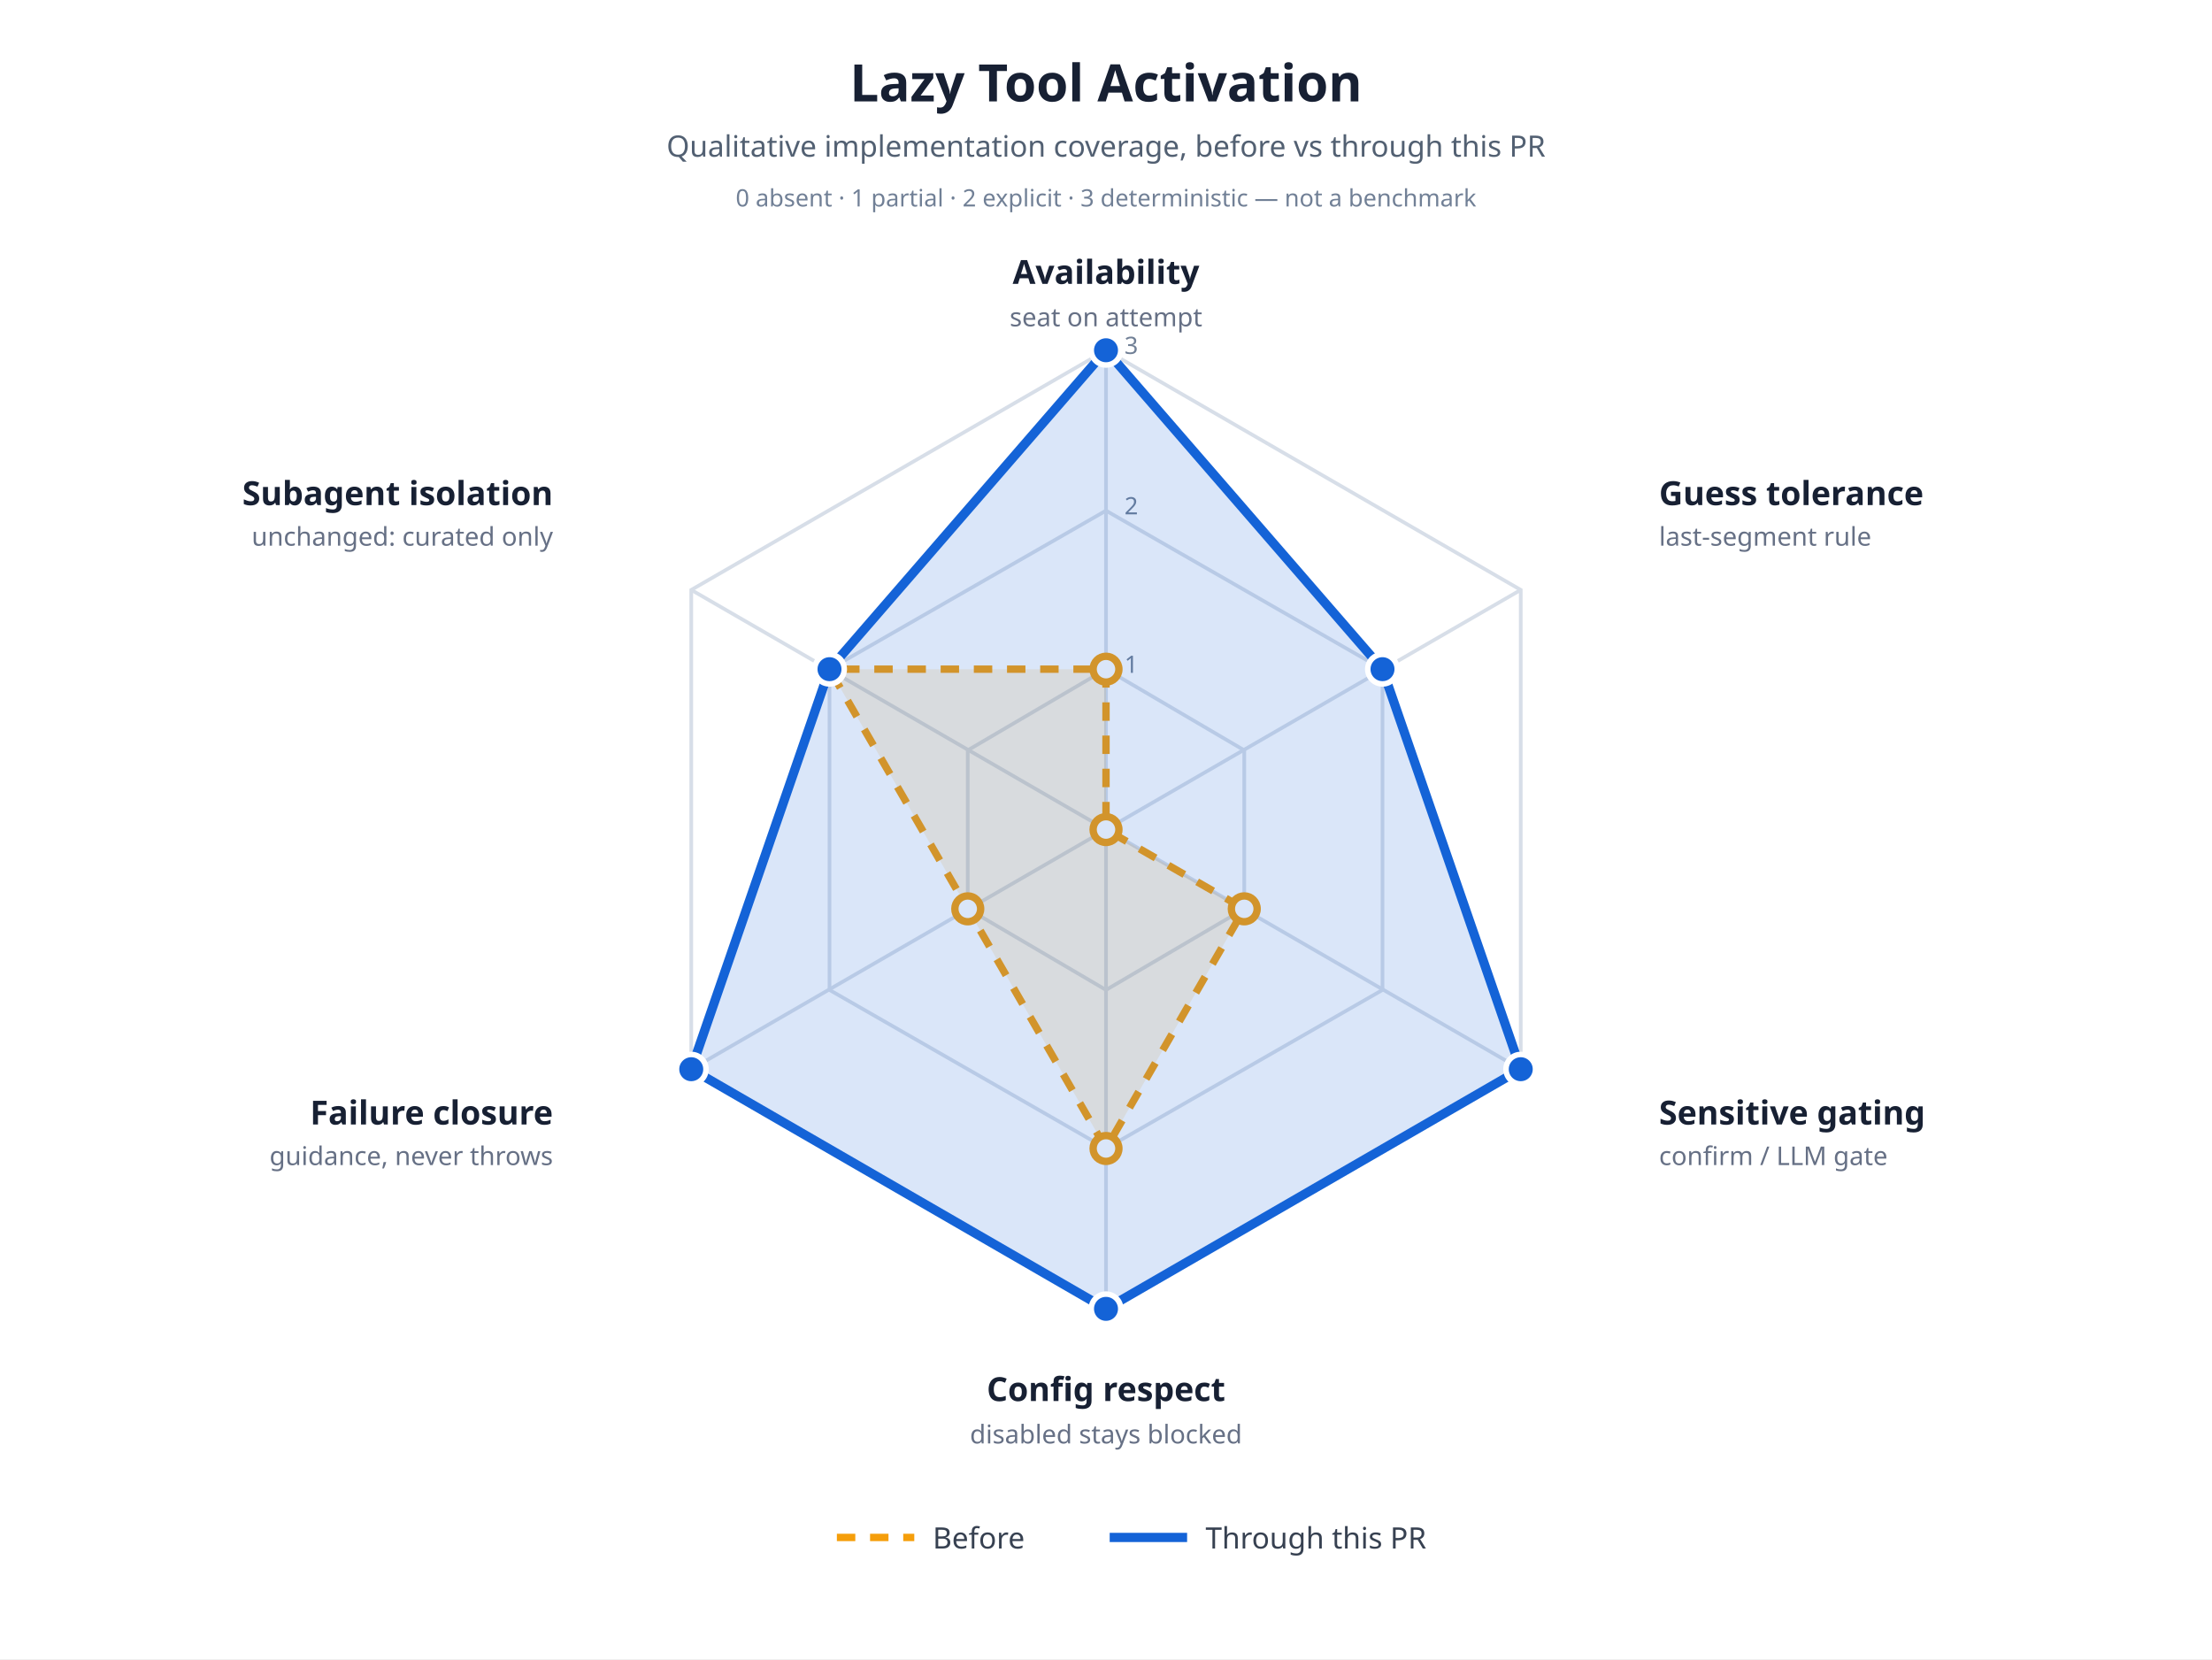
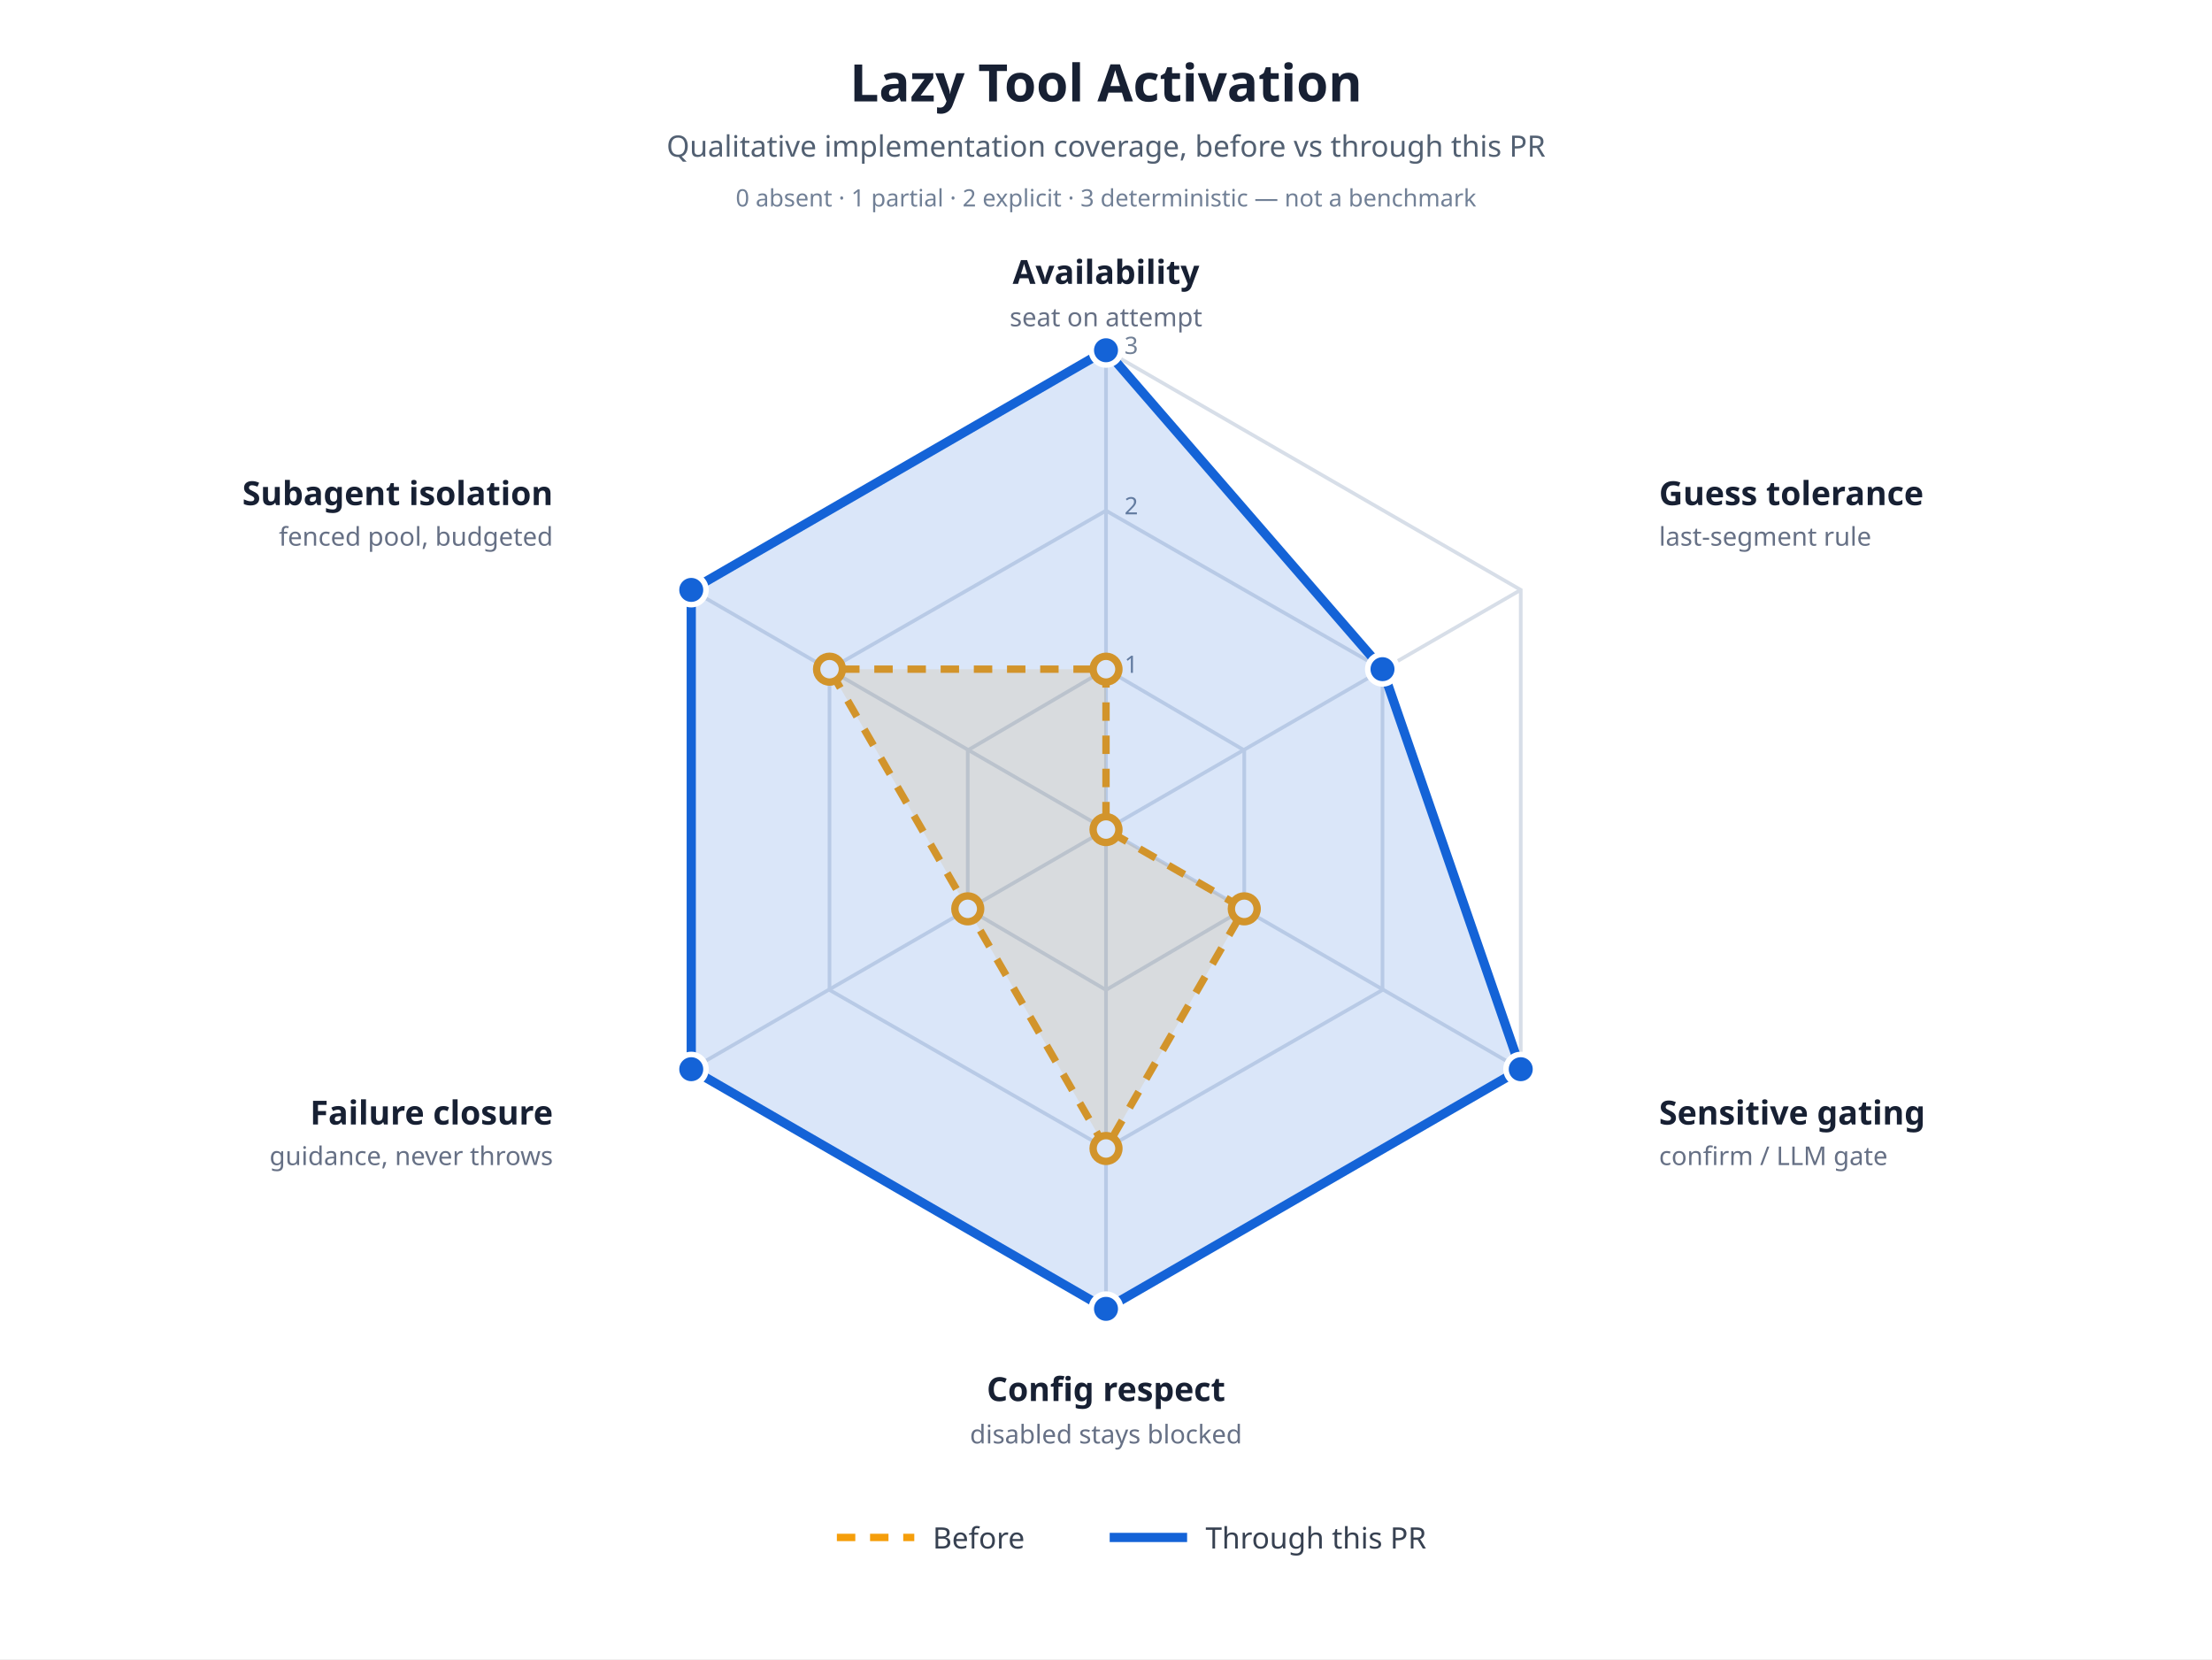
<svg xmlns="http://www.w3.org/2000/svg" width="1200" height="900" viewBox="0 0 1200 900" role="img" aria-labelledby="title desc">
  <rect width="1200" height="900" fill="#ffffff" />
  <text x="600" y="55" text-anchor="middle" fill="#172033" font-family="ui-sans-serif, system-ui, sans-serif" font-size="28" font-weight="700">Lazy Tool Activation</text>
  <text x="600" y="85" text-anchor="middle" fill="#526072" font-family="ui-sans-serif, system-ui, sans-serif" font-size="16">Qualitative implementation coverage, before vs through this PR</text>
  <text x="600" y="112" text-anchor="middle" fill="#718096" font-family="ui-sans-serif, system-ui, sans-serif" font-size="13">0 absent · 1 partial · 2 explicit · 3 deterministic — not a benchmark</text>
  <g fill="none" stroke="#d7dee8" stroke-width="2">
    <polygon points="600,363 675,407 675,493 600,537 525,493 525,407" />
    <polygon points="600,277 750,363 750,537 600,623 450,537 450,363" />
    <polygon points="600,190 825,320 825,580 600,710 375,580 375,320" />
    <line x1="600" y1="450" x2="600" y2="190" />
    <line x1="600" y1="450" x2="825" y2="320" />
    <line x1="600" y1="450" x2="825" y2="580" />
    <line x1="600" y1="450" x2="600" y2="710" />
    <line x1="600" y1="450" x2="375" y2="580" />
    <line x1="600" y1="450" x2="375" y2="320" />
  </g>
  <g fill="#718096" font-family="ui-sans-serif, system-ui, sans-serif" font-size="13">
    <text x="610" y="365">1</text>
    <text x="610" y="279">2</text>
    <text x="610" y="192">3</text>
  </g>
  <polygon points="600,363 600,450 675,493 600,623 525,493 450,363" fill="#f59e0b" fill-opacity="0.13" stroke="#f59e0b" stroke-width="4" stroke-dasharray="10 8" />
  <g fill="#ffffff" stroke="#f59e0b" stroke-width="4">
    <circle cx="600" cy="363" r="7" />
    <circle cx="600" cy="450" r="7" />
    <circle cx="675" cy="493" r="7" />
    <circle cx="600" cy="623" r="7" />
    <circle cx="525" cy="493" r="7" />
    <circle cx="450" cy="363" r="7" />
  </g>
-   <polygon points="600,190 750,363 825,580 600,710 375,580 450,363" fill="#1463d7" fill-opacity="0.16" stroke="#1463d7" stroke-width="5" />
+   <polygon points="600,190 750,363 825,580 600,710 375,580 375,320" fill="#1463d7" fill-opacity="0.16" stroke="#1463d7" stroke-width="5" />
  <g fill="#1463d7" stroke="#ffffff" stroke-width="3">
    <circle cx="600" cy="190" r="8" />
    <circle cx="750" cy="363" r="8" />
    <circle cx="825" cy="580" r="8" />
    <circle cx="600" cy="710" r="8" />
    <circle cx="375" cy="580" r="8" />
-     <circle cx="450" cy="363" r="8" />
+     <circle cx="375" cy="320" r="8" />
  </g>
  <g fill="#172033" font-family="ui-sans-serif, system-ui, sans-serif" font-size="18" font-weight="650">
    <text x="600" y="154" text-anchor="middle">Availability</text>
    <text x="900" y="274">Guess tolerance</text>
    <text x="900" y="610">Sensitive gating</text>
    <text x="600" y="760" text-anchor="middle">Config respect</text>
    <text x="300" y="610" text-anchor="end">Failure closure</text>
    <text x="300" y="274" text-anchor="end">Subagent isolation</text>
  </g>
  <g fill="#667085" font-family="ui-sans-serif, system-ui, sans-serif" font-size="14">
    <text x="600" y="177" text-anchor="middle">seat on attempt</text>
    <text x="900" y="296">last-segment rule</text>
    <text x="900" y="632">confirm / LLM gate</text>
    <text x="600" y="783" text-anchor="middle">disabled stays blocked</text>
    <text x="300" y="632" text-anchor="end">guidance, never throws</text>
-     <text x="300" y="296" text-anchor="end">unchanged: curated only</text>
+     <text x="300" y="296" text-anchor="end">fenced pool, budgeted</text>
  </g>
  <g transform="translate(454 834)" font-family="ui-sans-serif, system-ui, sans-serif" font-size="16">
    <line x1="0" y1="0" x2="42" y2="0" stroke="#f59e0b" stroke-width="4" stroke-dasharray="10 8" />
    <text x="52" y="6" fill="#374151">Before</text>
    <line x1="148" y1="0" x2="190" y2="0" stroke="#1463d7" stroke-width="5" />
    <text x="200" y="6" fill="#374151">Through this PR</text>
  </g>
</svg>
